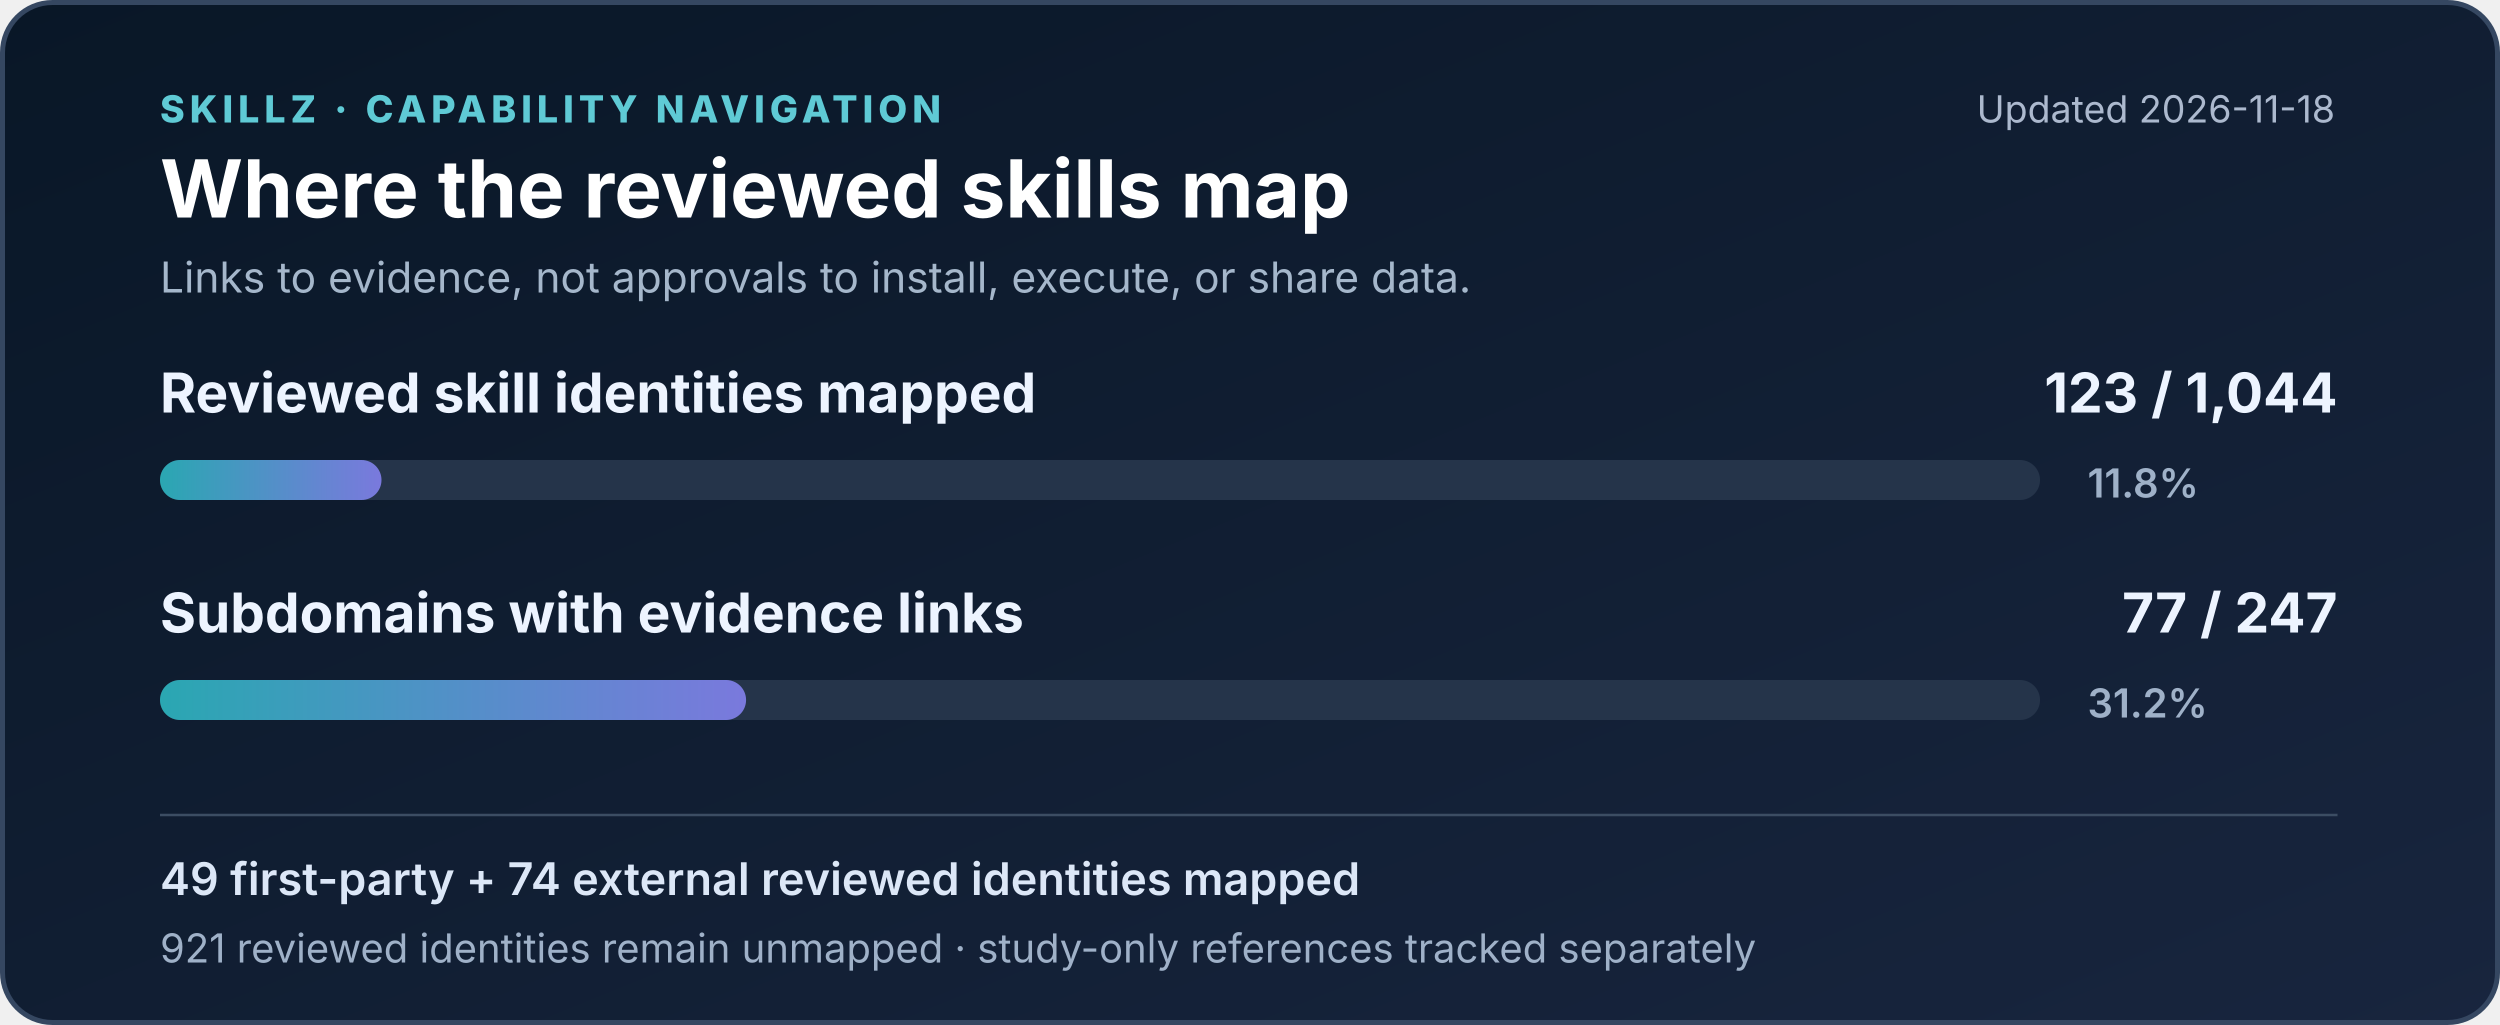
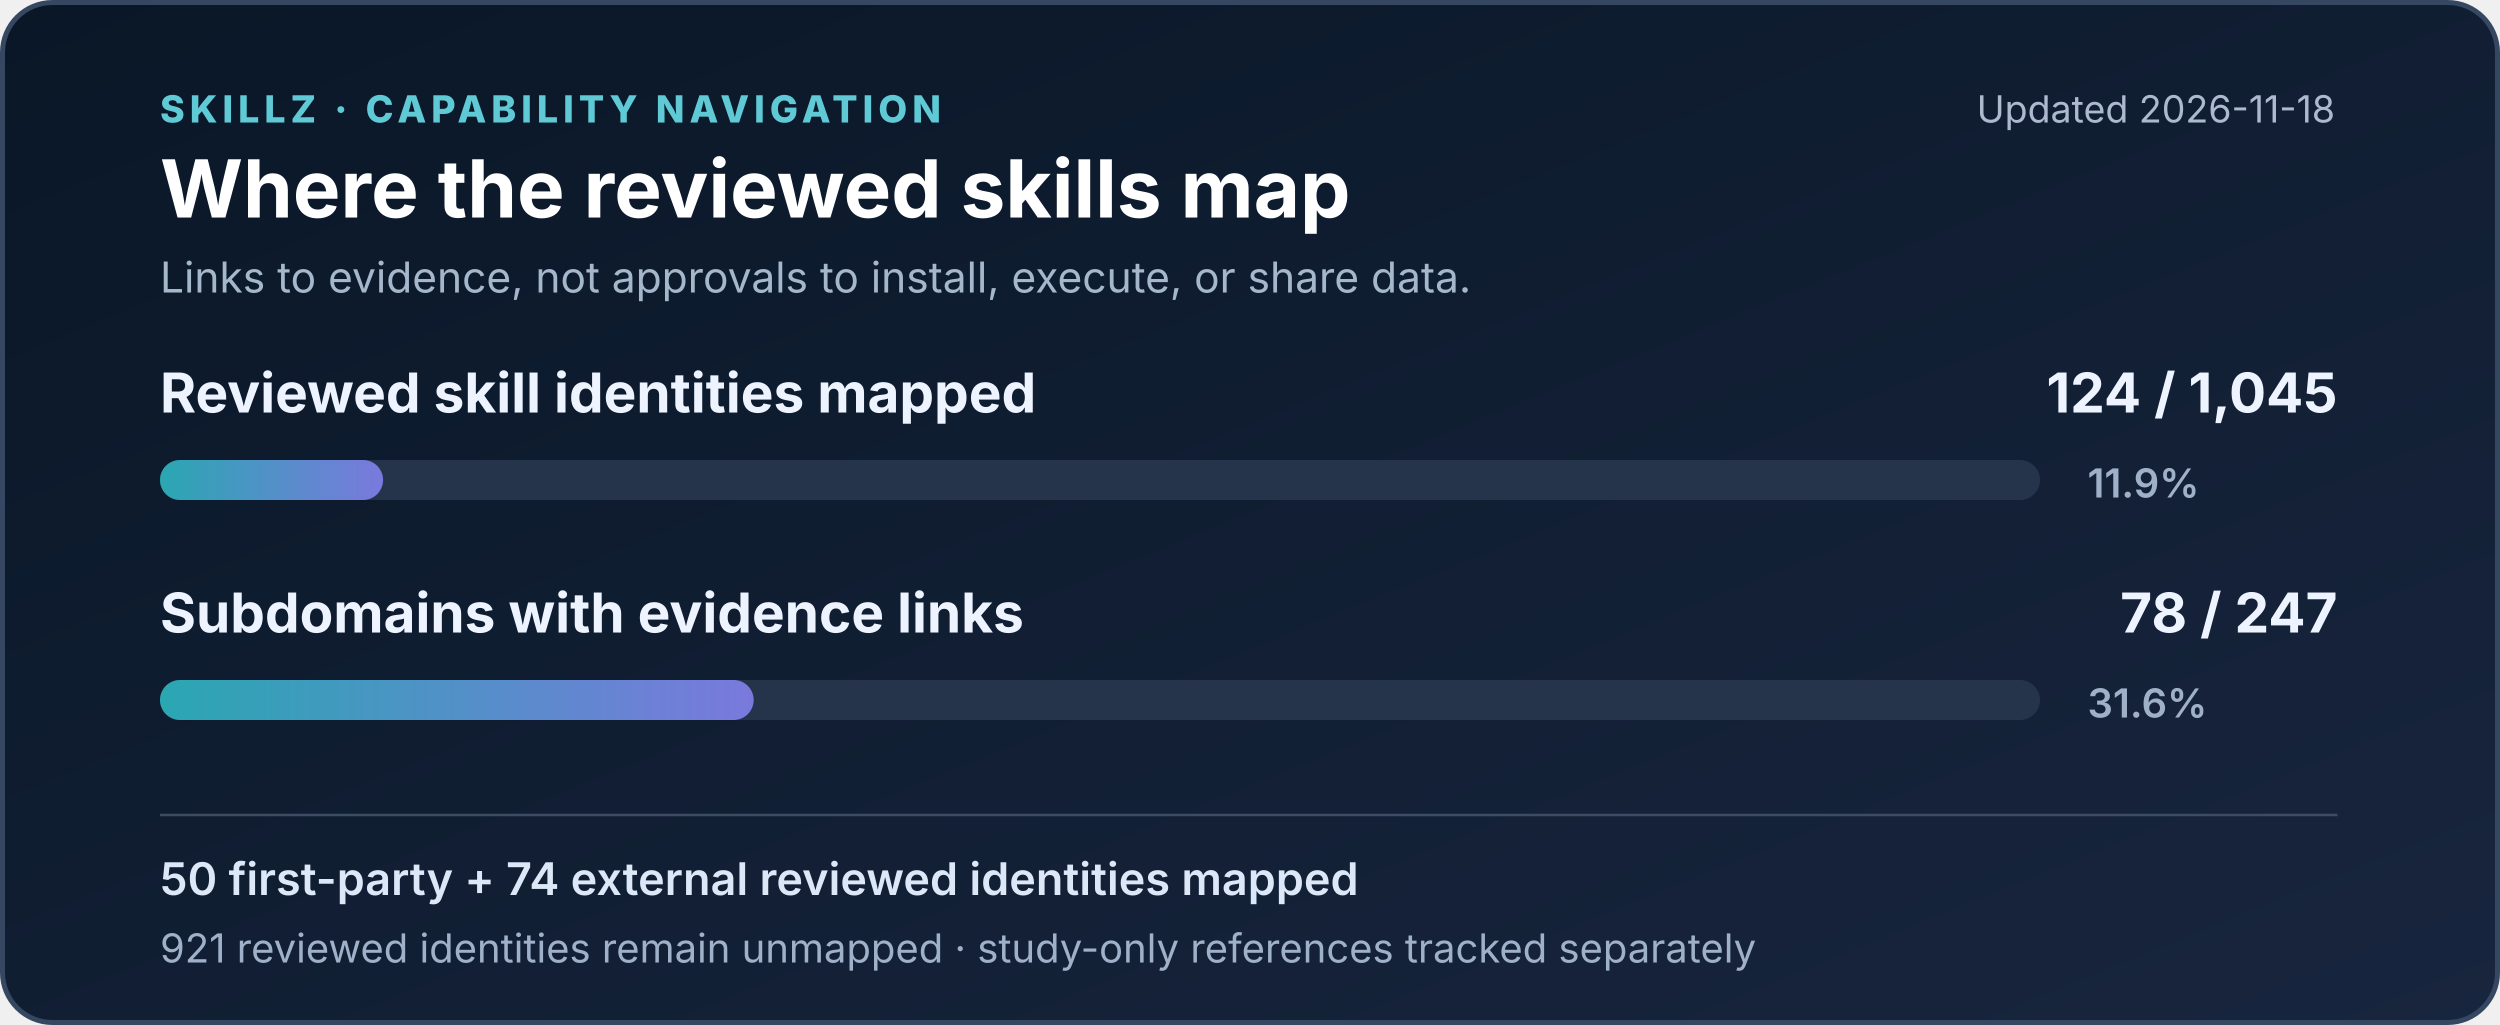
<svg xmlns="http://www.w3.org/2000/svg" width="1000" height="410" viewBox="0 0 1000 410" role="img" aria-labelledby="chartTitle chartDesc">
  <defs>
    <linearGradient id="bg" x1="0" y1="0" x2="1" y2="1">
      <stop stop-color="#091727" />
      <stop offset="1" stop-color="#18253e" />
    </linearGradient>
    <linearGradient id="routeFill" x1="0" y1="0" x2="1" y2="0">
      <stop stop-color="#2aa7b2" />
      <stop offset="1" stop-color="#7a79dd" />
    </linearGradient>
  </defs>
  <rect x="1" y="1" width="998" height="408" rx="20" fill="url(#bg)" stroke="#354761" stroke-width="2" />
  <text x="64" y="49" fill="#5fcad5" font-family="Inter,Segoe UI,Arial,sans-serif" font-size="15" letter-spacing="2" font-weight="800">SKILLZ · CAPABILITY NAVIGATION</text>
  <text x="64" y="87" fill="#ffffff" font-family="Inter,Segoe UI,Arial,sans-serif" font-size="32" font-weight="750">Where the reviewed skills map</text>
  <text x="934" y="49" fill="#acb9ce" font-family="Inter,Segoe UI,Arial,sans-serif" font-size="15" text-anchor="end">Updated 2026-11-18</text>
  <text x="64" y="117" fill="#a5b7cb" font-family="Inter,Segoe UI,Arial,sans-serif" font-size="17">Links to evidence, not approvals to install, execute, or share data.</text>
  <text x="64" y="165" fill="#edf4ff" font-family="Inter,Segoe UI,Arial,sans-serif" font-size="22" font-weight="650">Reviewed skill identities mapped</text>
-   <text x="935" y="165" fill="#edf4ff" font-family="Inter,Segoe UI,Arial,sans-serif" font-size="22" text-anchor="end" font-weight="700">123 / 1,044</text>
+   <text x="935" y="165" fill="#edf4ff" font-family="Inter,Segoe UI,Arial,sans-serif" font-size="22" text-anchor="end" font-weight="700">124 / 1,045</text>
  <rect x="64" y="184" width="752" height="16" rx="8" fill="#25344a" />
-   <rect x="64" y="184" width="88.60" height="16" rx="8" fill="url(#routeFill)" />
-   <text x="835" y="199" fill="#9fb1c8" font-family="Inter,Segoe UI,Arial,sans-serif" font-size="16" font-weight="600">11.8%</text>
+   <rect x="64" y="184" width="89.23" height="16" rx="8" fill="url(#routeFill)" />
+   <text x="835" y="199" fill="#9fb1c8" font-family="Inter,Segoe UI,Arial,sans-serif" font-size="16" font-weight="600">11.9%</text>
  <text x="64" y="253" fill="#edf4ff" font-family="Inter,Segoe UI,Arial,sans-serif" font-size="22" font-weight="650">Subdomains with evidence links</text>
-   <text x="935" y="253" fill="#edf4ff" font-family="Inter,Segoe UI,Arial,sans-serif" font-size="22" text-anchor="end" font-weight="700">77 / 247</text>
+   <text x="935" y="253" fill="#edf4ff" font-family="Inter,Segoe UI,Arial,sans-serif" font-size="22" text-anchor="end" font-weight="700">78 / 247</text>
  <rect x="64" y="272" width="752" height="16" rx="8" fill="#25344a" />
-   <rect x="64" y="272" width="234.43" height="16" rx="8" fill="url(#routeFill)" />
-   <text x="835" y="287" fill="#9fb1c8" font-family="Inter,Segoe UI,Arial,sans-serif" font-size="16" font-weight="600">31.2%</text>
+   <rect x="64" y="272" width="237.47" height="16" rx="8" fill="url(#routeFill)" />
+   <text x="835" y="287" fill="#9fb1c8" font-family="Inter,Segoe UI,Arial,sans-serif" font-size="16" font-weight="600">31.6%</text>
  <line x1="64" y1="326" x2="935" y2="326" stroke="#3c4d63" />
-   <text x="64" y="358" fill="#dce7f7" font-family="Inter,Segoe UI,Arial,sans-serif" font-size="18" font-weight="600">49 first-party + 74 external reviewed identities mapped</text>
+   <text x="64" y="358" fill="#dce7f7" font-family="Inter,Segoe UI,Arial,sans-serif" font-size="18" font-weight="600">50 first-party + 74 external reviewed identities mapped</text>
  <text x="64" y="385" fill="#9fb1c8" font-family="Inter,Segoe UI,Arial,sans-serif" font-size="16">921 reviewed identities remain unmapped · study-only references tracked separately</text>
</svg>
